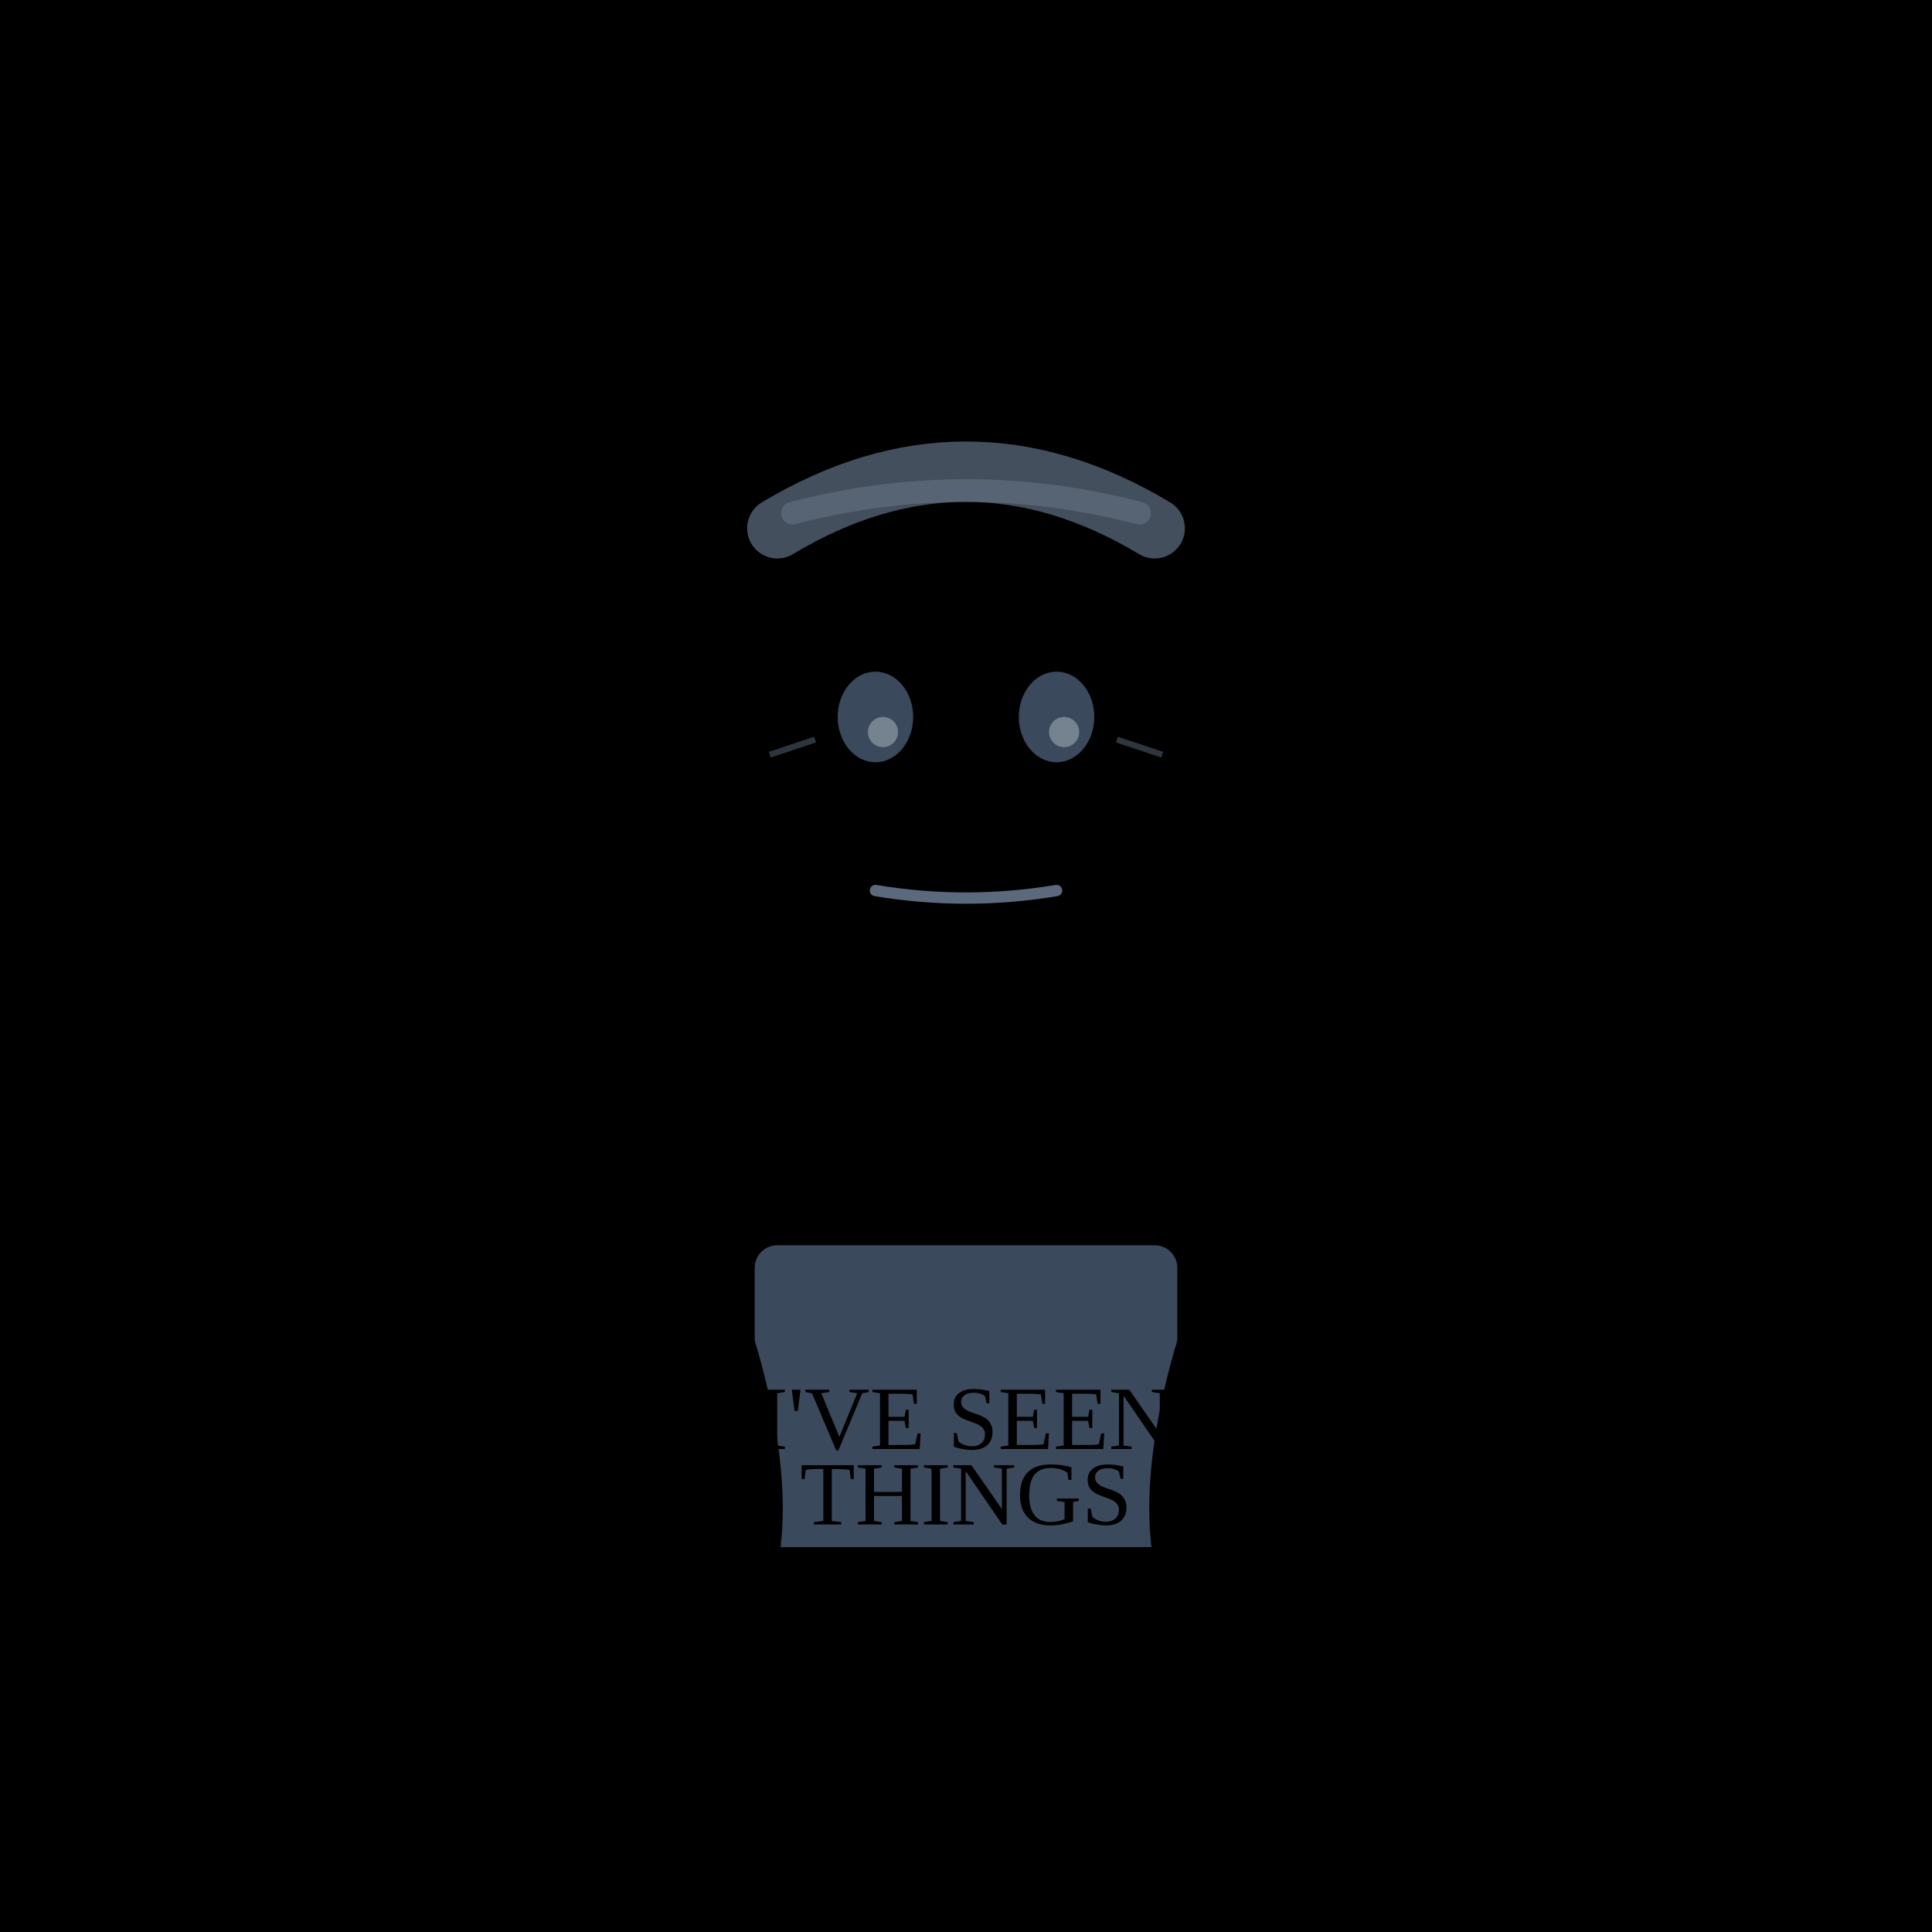
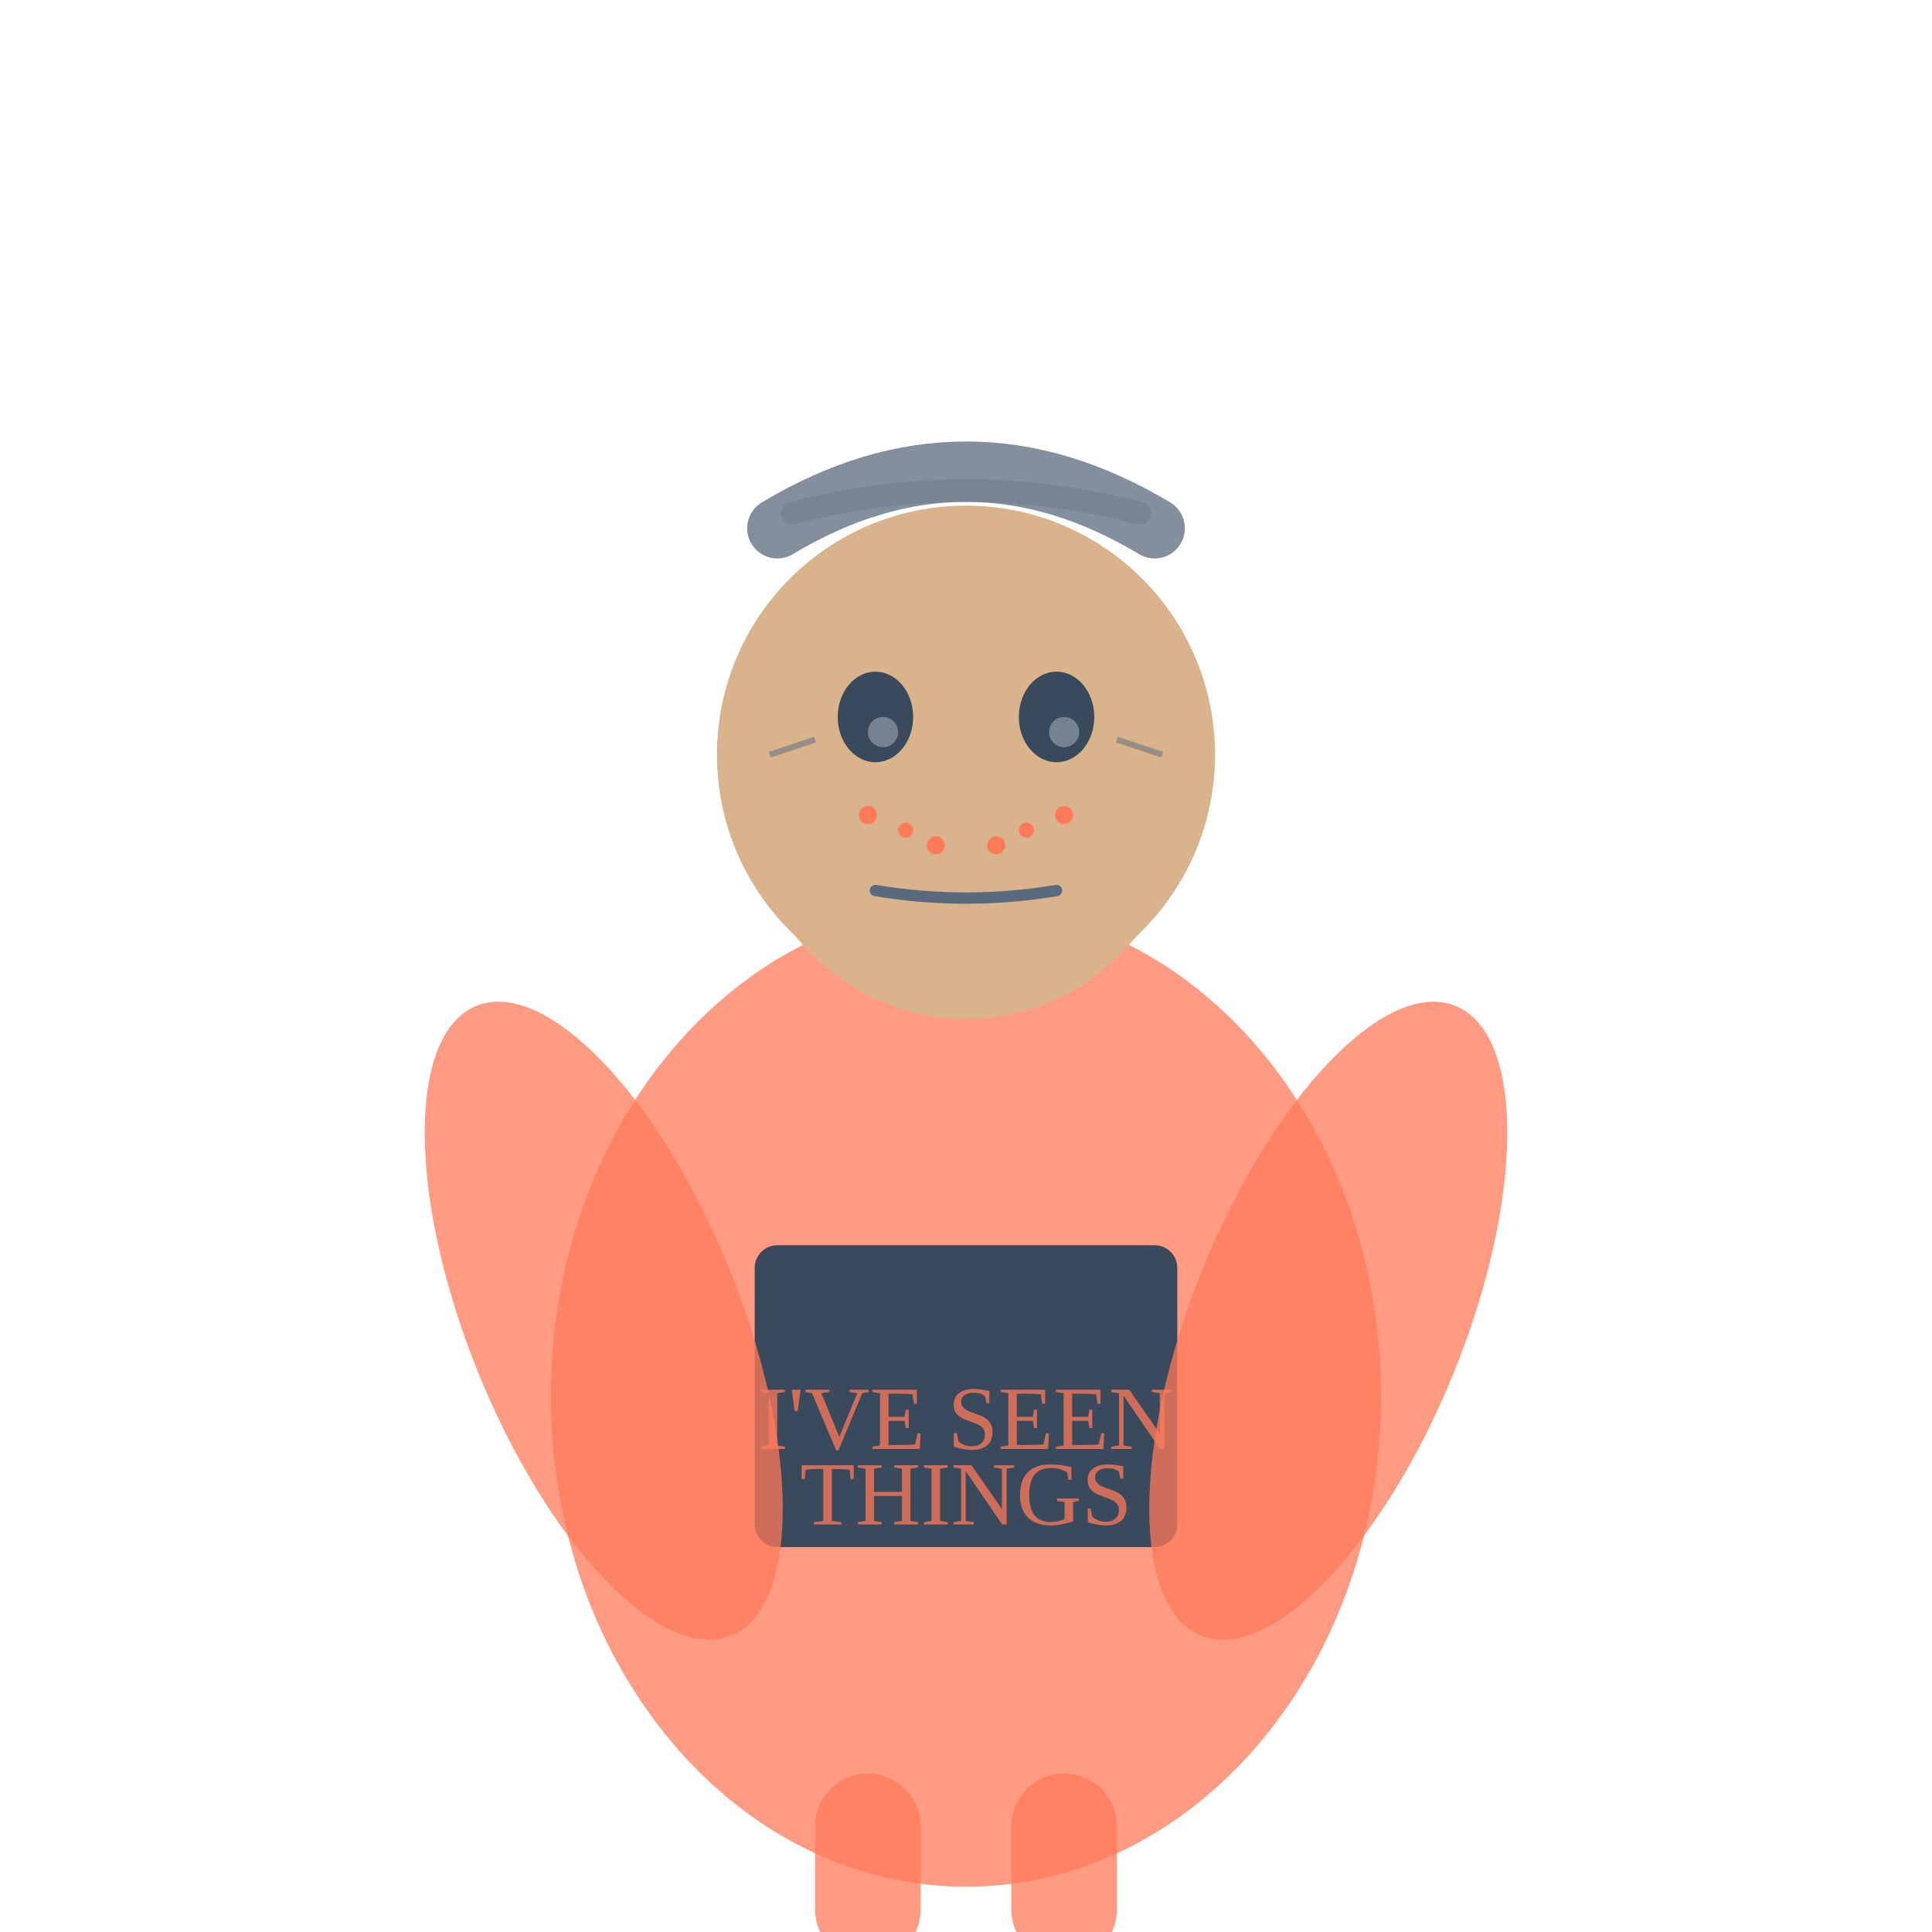
<svg xmlns="http://www.w3.org/2000/svg" viewBox="0 0 256 256">
+   <style>
+     .bg { fill: none; }
+     .stubble { fill: #ff7a59; }
+     .tshirt { fill: #ff7a59; opacity: 0.75; }
+     .tshirt-text { fill: #ff7a59; opacity: 0.75; }
+     .veteran-body { fill: #ff7a59; opacity: 0.75; }
+     .veteran-face { fill: #d9b38c; }
+   </style>
  <defs>
    
  </defs>
  <rect width="256" height="256" class="bg" />
  <ellipse cx="128" cy="185" rx="55" ry="65" class="tshirt" />
  <rect x="100" y="165" width="56" height="40" fill="#3a4a5c" rx="3" />
  <text x="128" y="192" class="tshirt-text" text-anchor="middle">I'VE SEEN</text>
  <text x="128" y="202" class="tshirt-text" text-anchor="middle">THINGS</text>
  <circle cx="128" cy="100" r="33" class="veteran-face" />
  <path d="M 103 70 Q 128 55 153 70" stroke="#5a6a7c" stroke-width="8" fill="none" stroke-linecap="round" opacity="0.75" />
  <path d="M 105 68 Q 128 62 151 68" stroke="#6a7a8c" stroke-width="3" fill="none" stroke-linecap="round" opacity="0.5" />
  <ellipse cx="128" cy="103" rx="30" ry="32" class="veteran-face" />
  <circle cx="115" cy="108" r="1.2" class="stubble" />
  <circle cx="120" cy="110" r="1" class="stubble" />
  <circle cx="124" cy="112" r="1.2" class="stubble" />
  <circle cx="132" cy="112" r="1.2" class="stubble" />
  <circle cx="136" cy="110" r="1" class="stubble" />
  <circle cx="141" cy="108" r="1.2" class="stubble" />
  <ellipse cx="116" cy="95" rx="5" ry="6" fill="#3a4a5c" />
  <ellipse cx="140" cy="95" rx="5" ry="6" fill="#3a4a5c" />
  <circle cx="117" cy="97" r="2" fill="#9ca7b3" opacity="0.6" />
  <circle cx="141" cy="97" r="2" fill="#9ca7b3" opacity="0.6" />
  <line x1="108" y1="98" x2="102" y2="100" stroke="#5a6a7c" stroke-width="0.8" opacity="0.5" />
  <line x1="148" y1="98" x2="154" y2="100" stroke="#5a6a7c" stroke-width="0.8" opacity="0.5" />
  <path d="M 116 118 Q 128 120 140 118" stroke="#5a6a7c" stroke-width="1.5" fill="none" stroke-linecap="round" />
  <ellipse cx="80" cy="175" rx="18" ry="45" class="veteran-body" transform="rotate(-22 80 175)" />
  <ellipse cx="176" cy="175" rx="18" ry="45" class="veteran-body" transform="rotate(22 176 175)" />
  <rect x="108" y="235" width="14" height="25" rx="7" class="veteran-body" />
  <rect x="134" y="235" width="14" height="25" rx="7" class="veteran-body" />
</svg>
